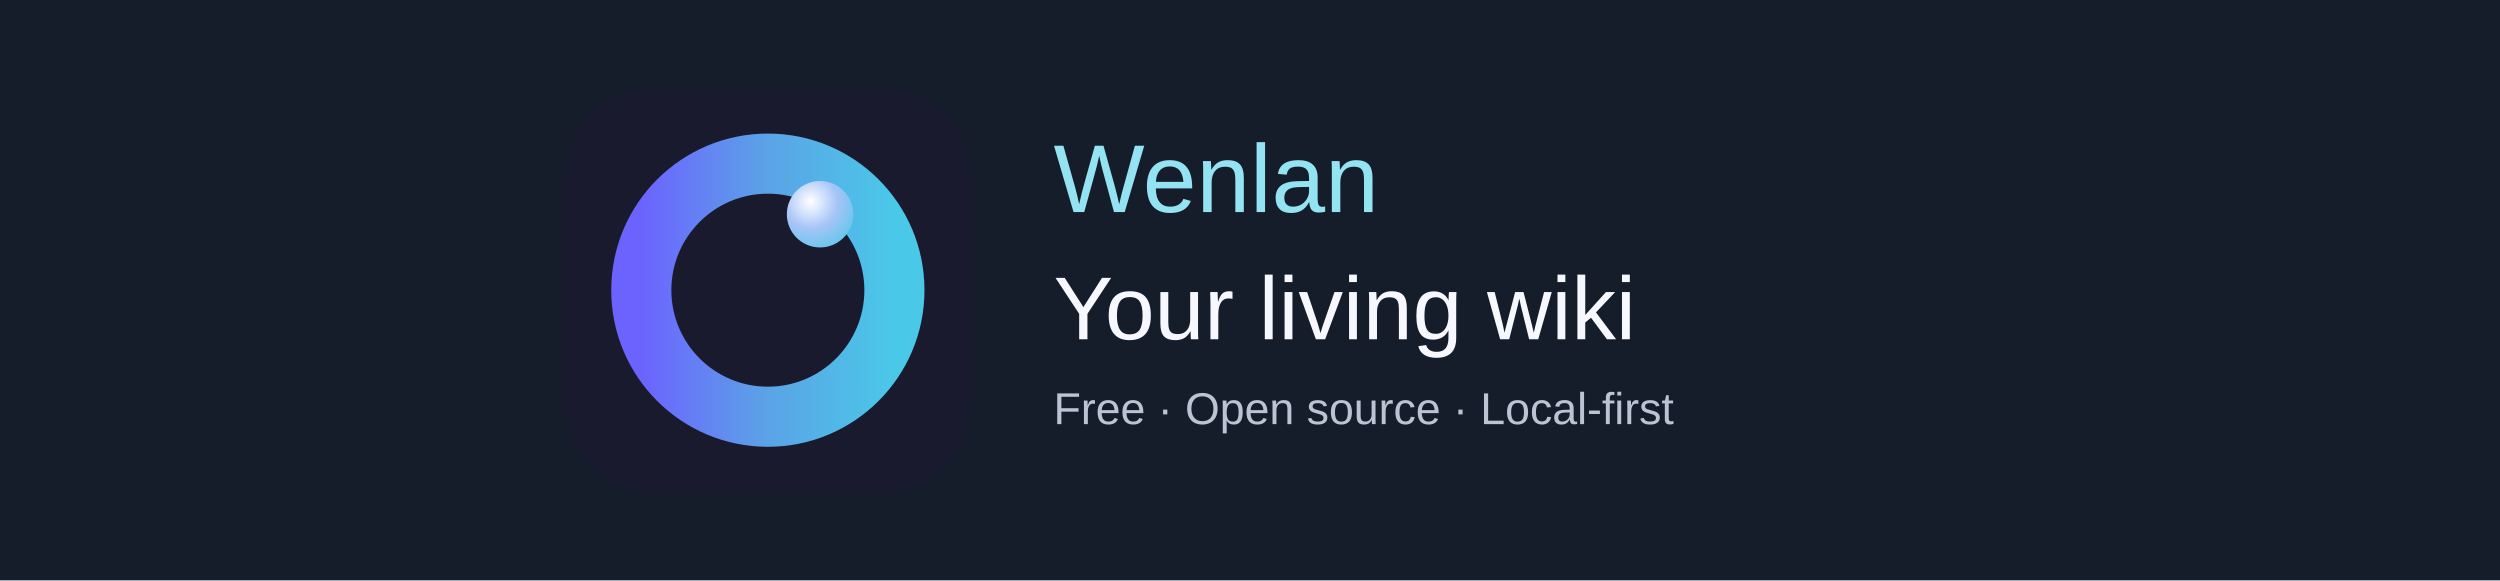
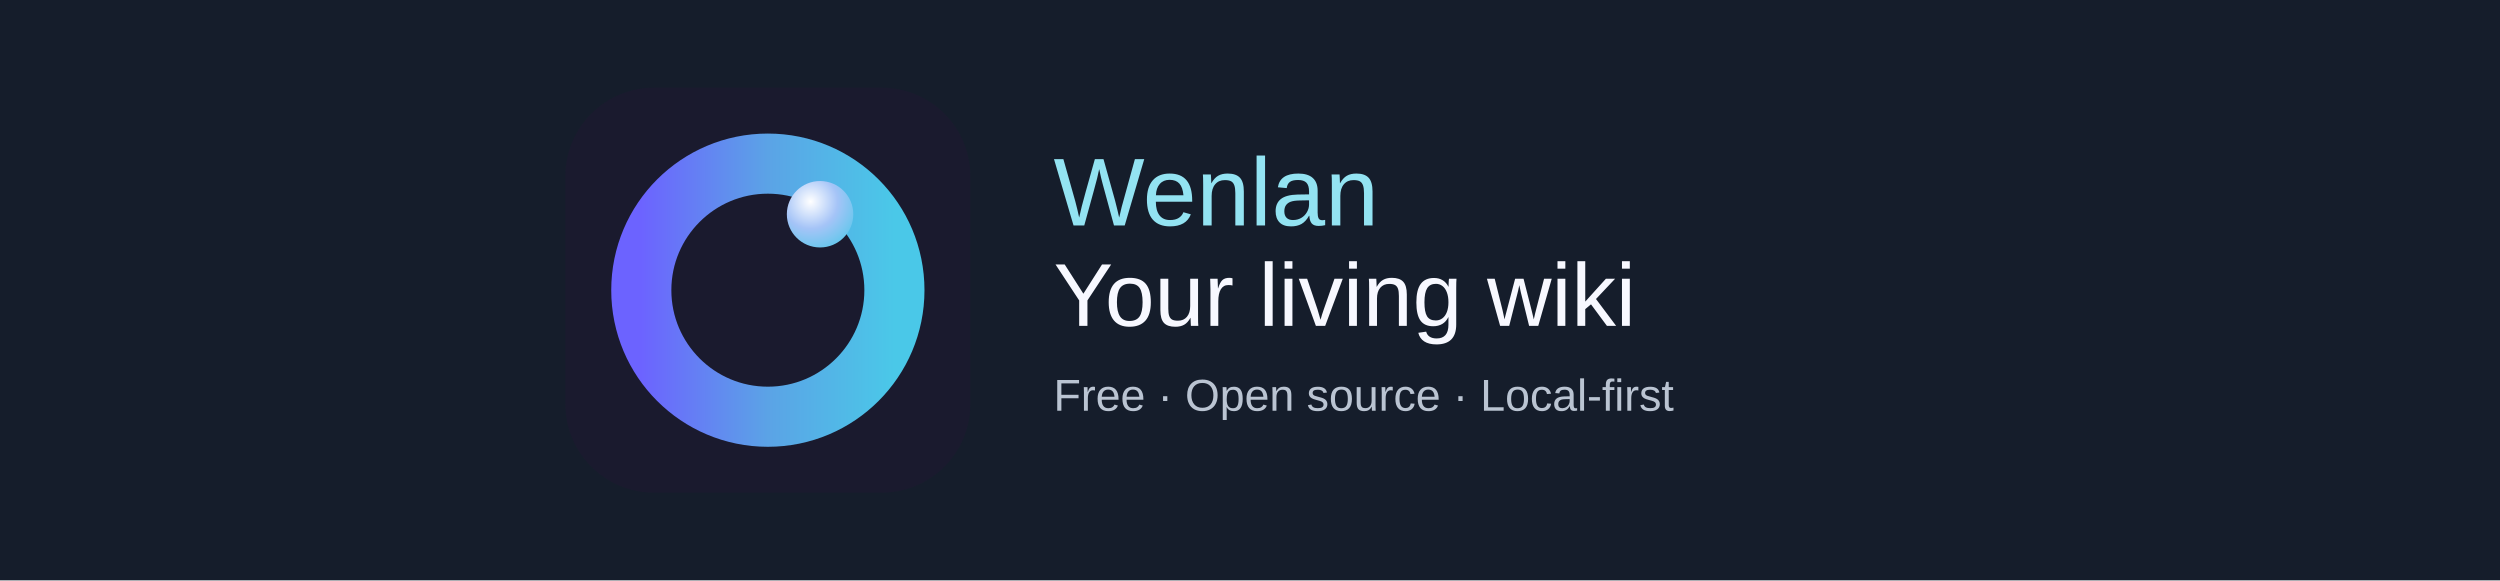
<svg xmlns="http://www.w3.org/2000/svg" width="1120" height="260" viewBox="0 0 1120 260" fill="none" role="img" aria-labelledby="title desc">
  <rect width="1120" height="260" fill="#151D2B" />
  <g transform="translate(172 -45)">
    <g transform="translate(81.28 84.28) scale(0.354375)">
      <rect width="512" height="512" rx="112" fill="#1A1A2E" />
      <circle cx="256" cy="256" r="160" fill="none" stroke="url(#banner-en-desktop-ring)" stroke-width="76" />
      <circle cx="322" cy="160" r="42" fill="url(#banner-en-desktop-orb)" />
    </g>
-     <text x="300" y="140" fill="#93E3F2" font-size="43.2" font-weight="500" text-anchor="start">
+     <text x="300" y="146" fill="#93E3F2" font-size="43.2" font-weight="500" text-anchor="start">
      <tspan font-family="-apple-system, BlinkMacSystemFont, &quot;SF Pro Display&quot;, &quot;Helvetica Neue&quot;, Arial, sans-serif">Wenlan</tspan>
    </text>
-     <text x="300" y="197" fill="#F7F8FF" font-family="-apple-system, BlinkMacSystemFont, &quot;SF Pro Display&quot;, &quot;Helvetica Neue&quot;, Arial, sans-serif" font-size="40" font-weight="500" text-anchor="start">Your living wiki</text>
-     <text x="300" y="235" fill="#BAC4D2" font-family="-apple-system, BlinkMacSystemFont, &quot;SF Pro Display&quot;, &quot;Helvetica Neue&quot;, Arial, sans-serif" font-size="20" font-weight="400" text-anchor="start">Free · Open source · Local-first</text>
+     <text x="300" y="191" fill="#F7F8FF" font-family="-apple-system, BlinkMacSystemFont, &quot;SF Pro Display&quot;, &quot;Helvetica Neue&quot;, Arial, sans-serif" font-size="40" font-weight="500" text-anchor="start">Your living wiki</text>
+     <text x="300" y="229" fill="#BAC4D2" font-family="-apple-system, BlinkMacSystemFont, &quot;SF Pro Display&quot;, &quot;Helvetica Neue&quot;, Arial, sans-serif" font-size="20" font-weight="400" text-anchor="start">Free · Open source · Local-first</text>
  </g>
  <defs>
    <linearGradient id="banner-en-desktop-ring" x1="96" y1="256" x2="416" y2="256" gradientUnits="userSpaceOnUse">
      <stop stop-color="#6C63FF" />
      <stop offset="0.5" stop-color="#5BA3E6" />
      <stop offset="1" stop-color="#4AC8E8" />
    </linearGradient>
    <radialGradient id="banner-en-desktop-orb" cx="0" cy="0" r="1" gradientUnits="userSpaceOnUse" gradientTransform="translate(310 144) rotate(52.125) scale(76.0263)">
      <stop stop-color="#FFFFFF" />
      <stop offset="0.45" stop-color="#A5C4F7" />
      <stop offset="1" stop-color="#4AC8E8" />
    </radialGradient>
  </defs>
</svg>
